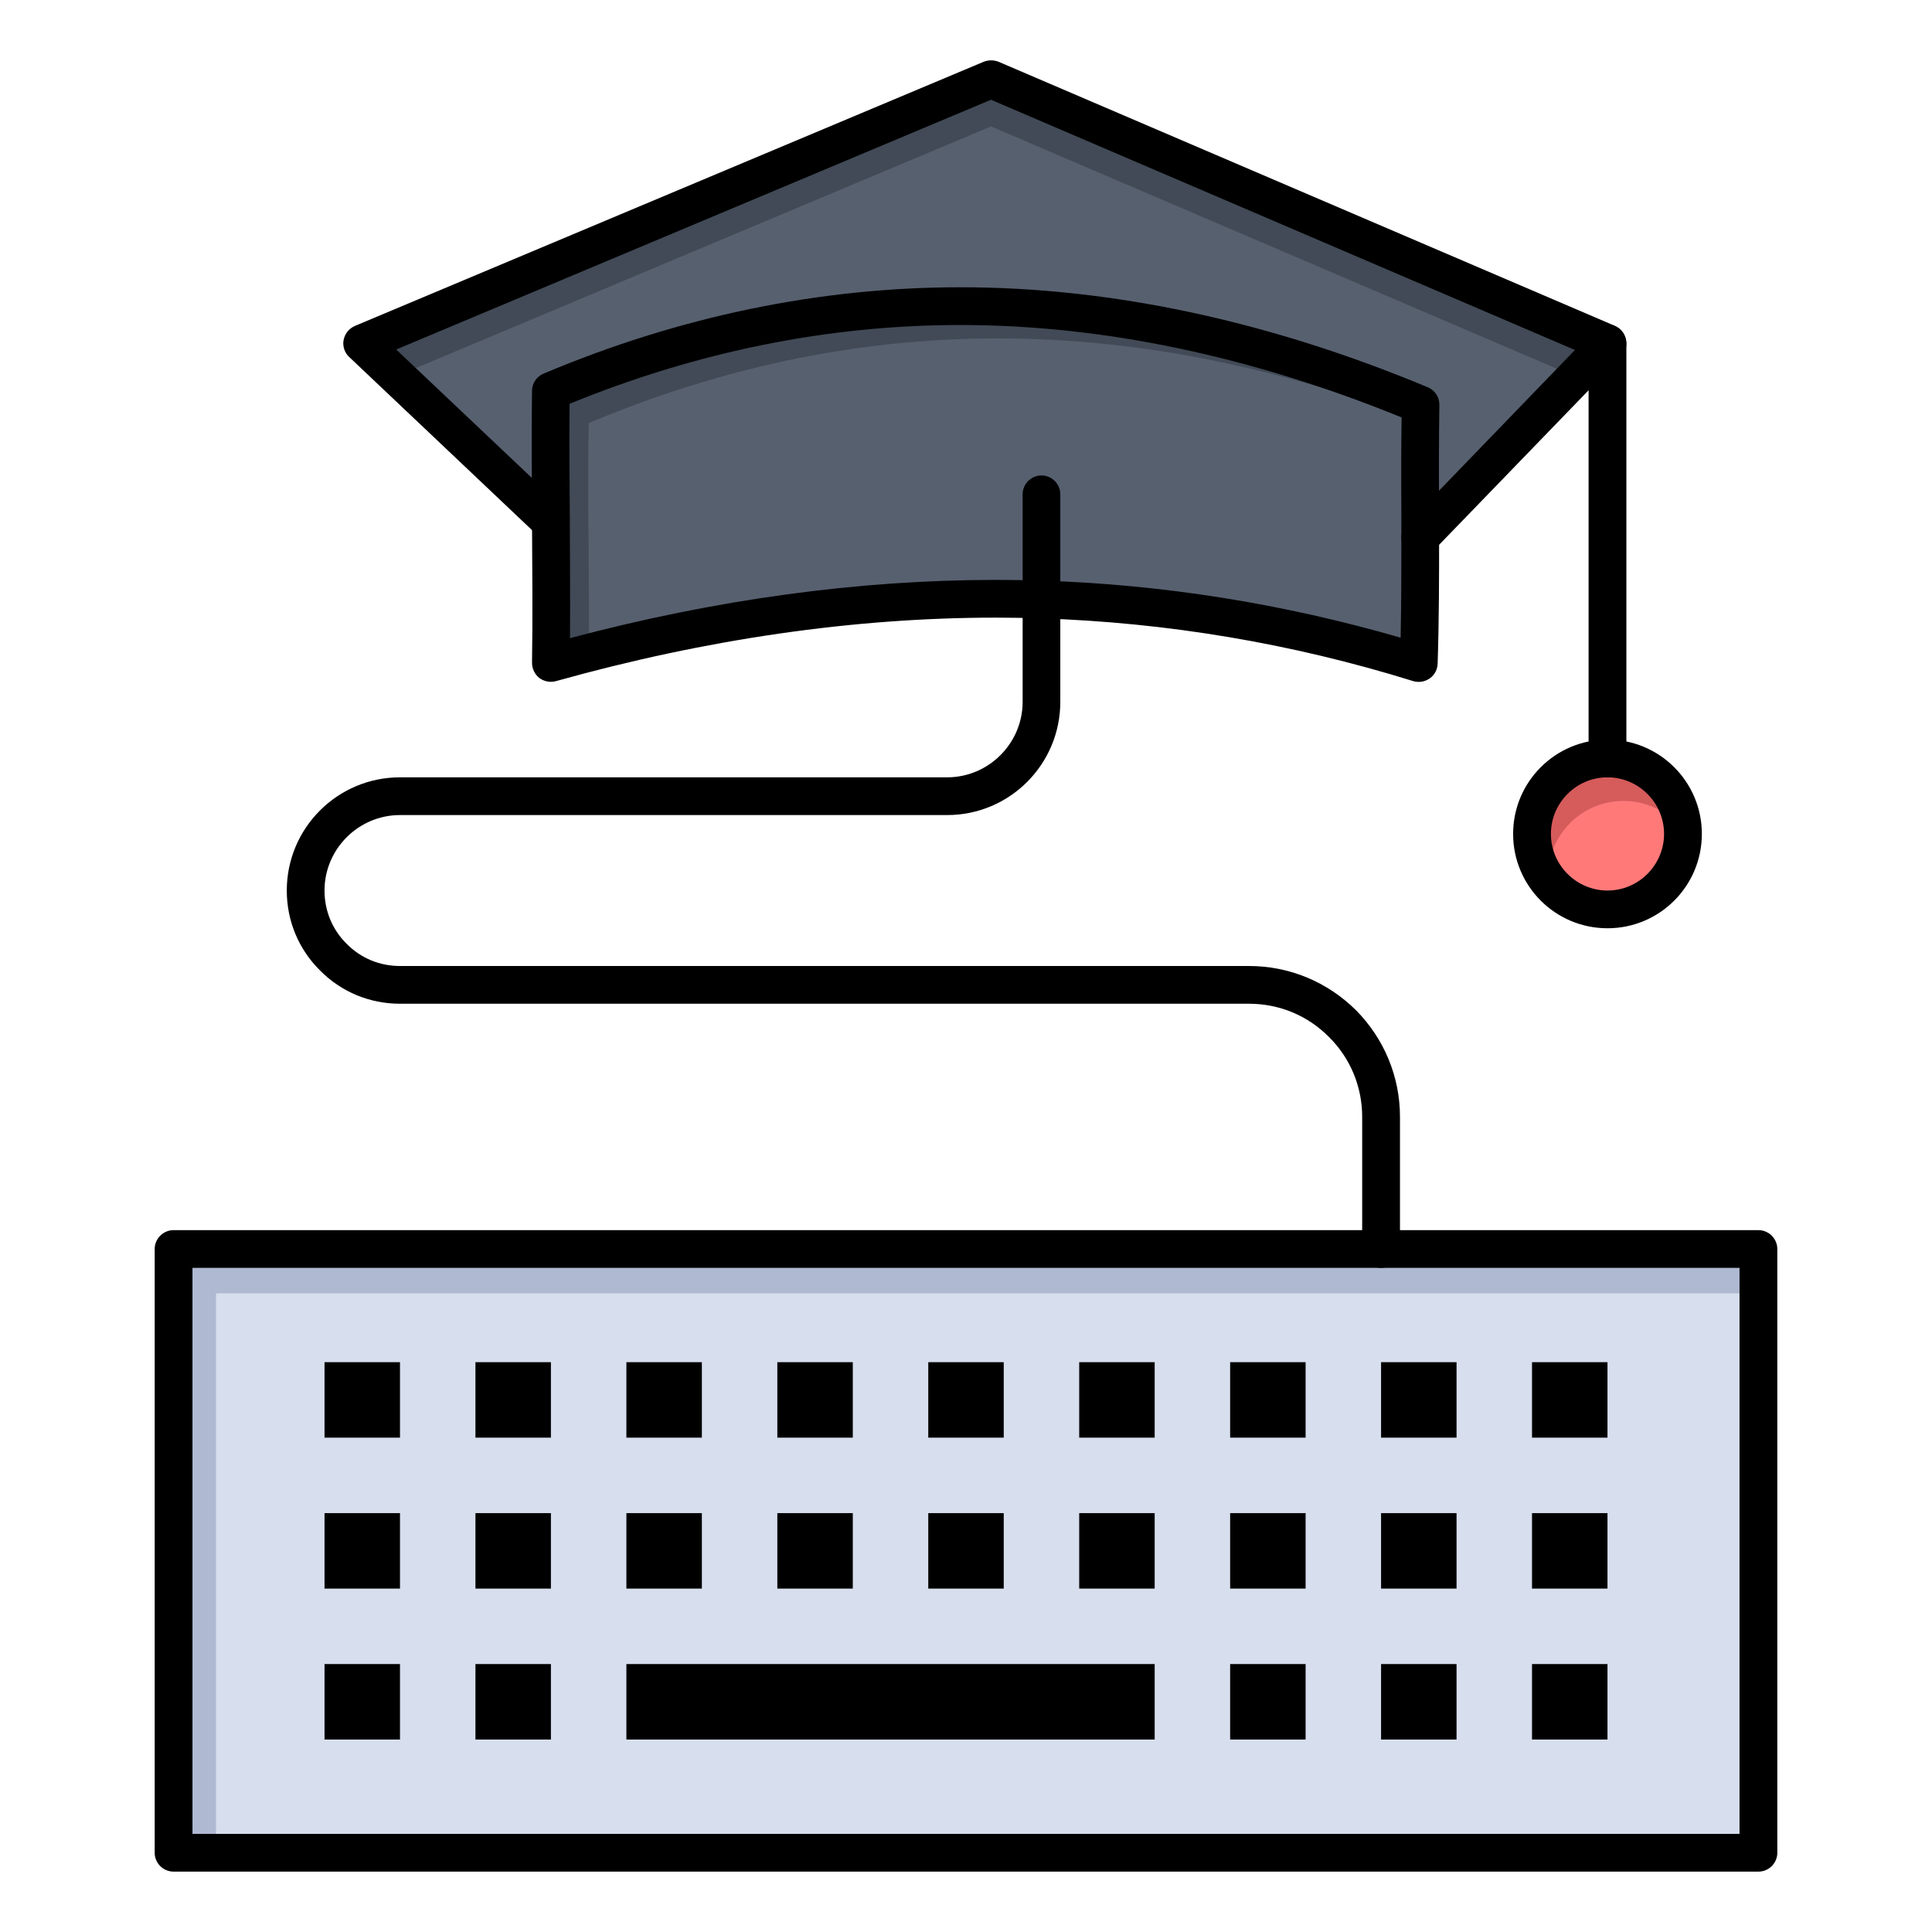
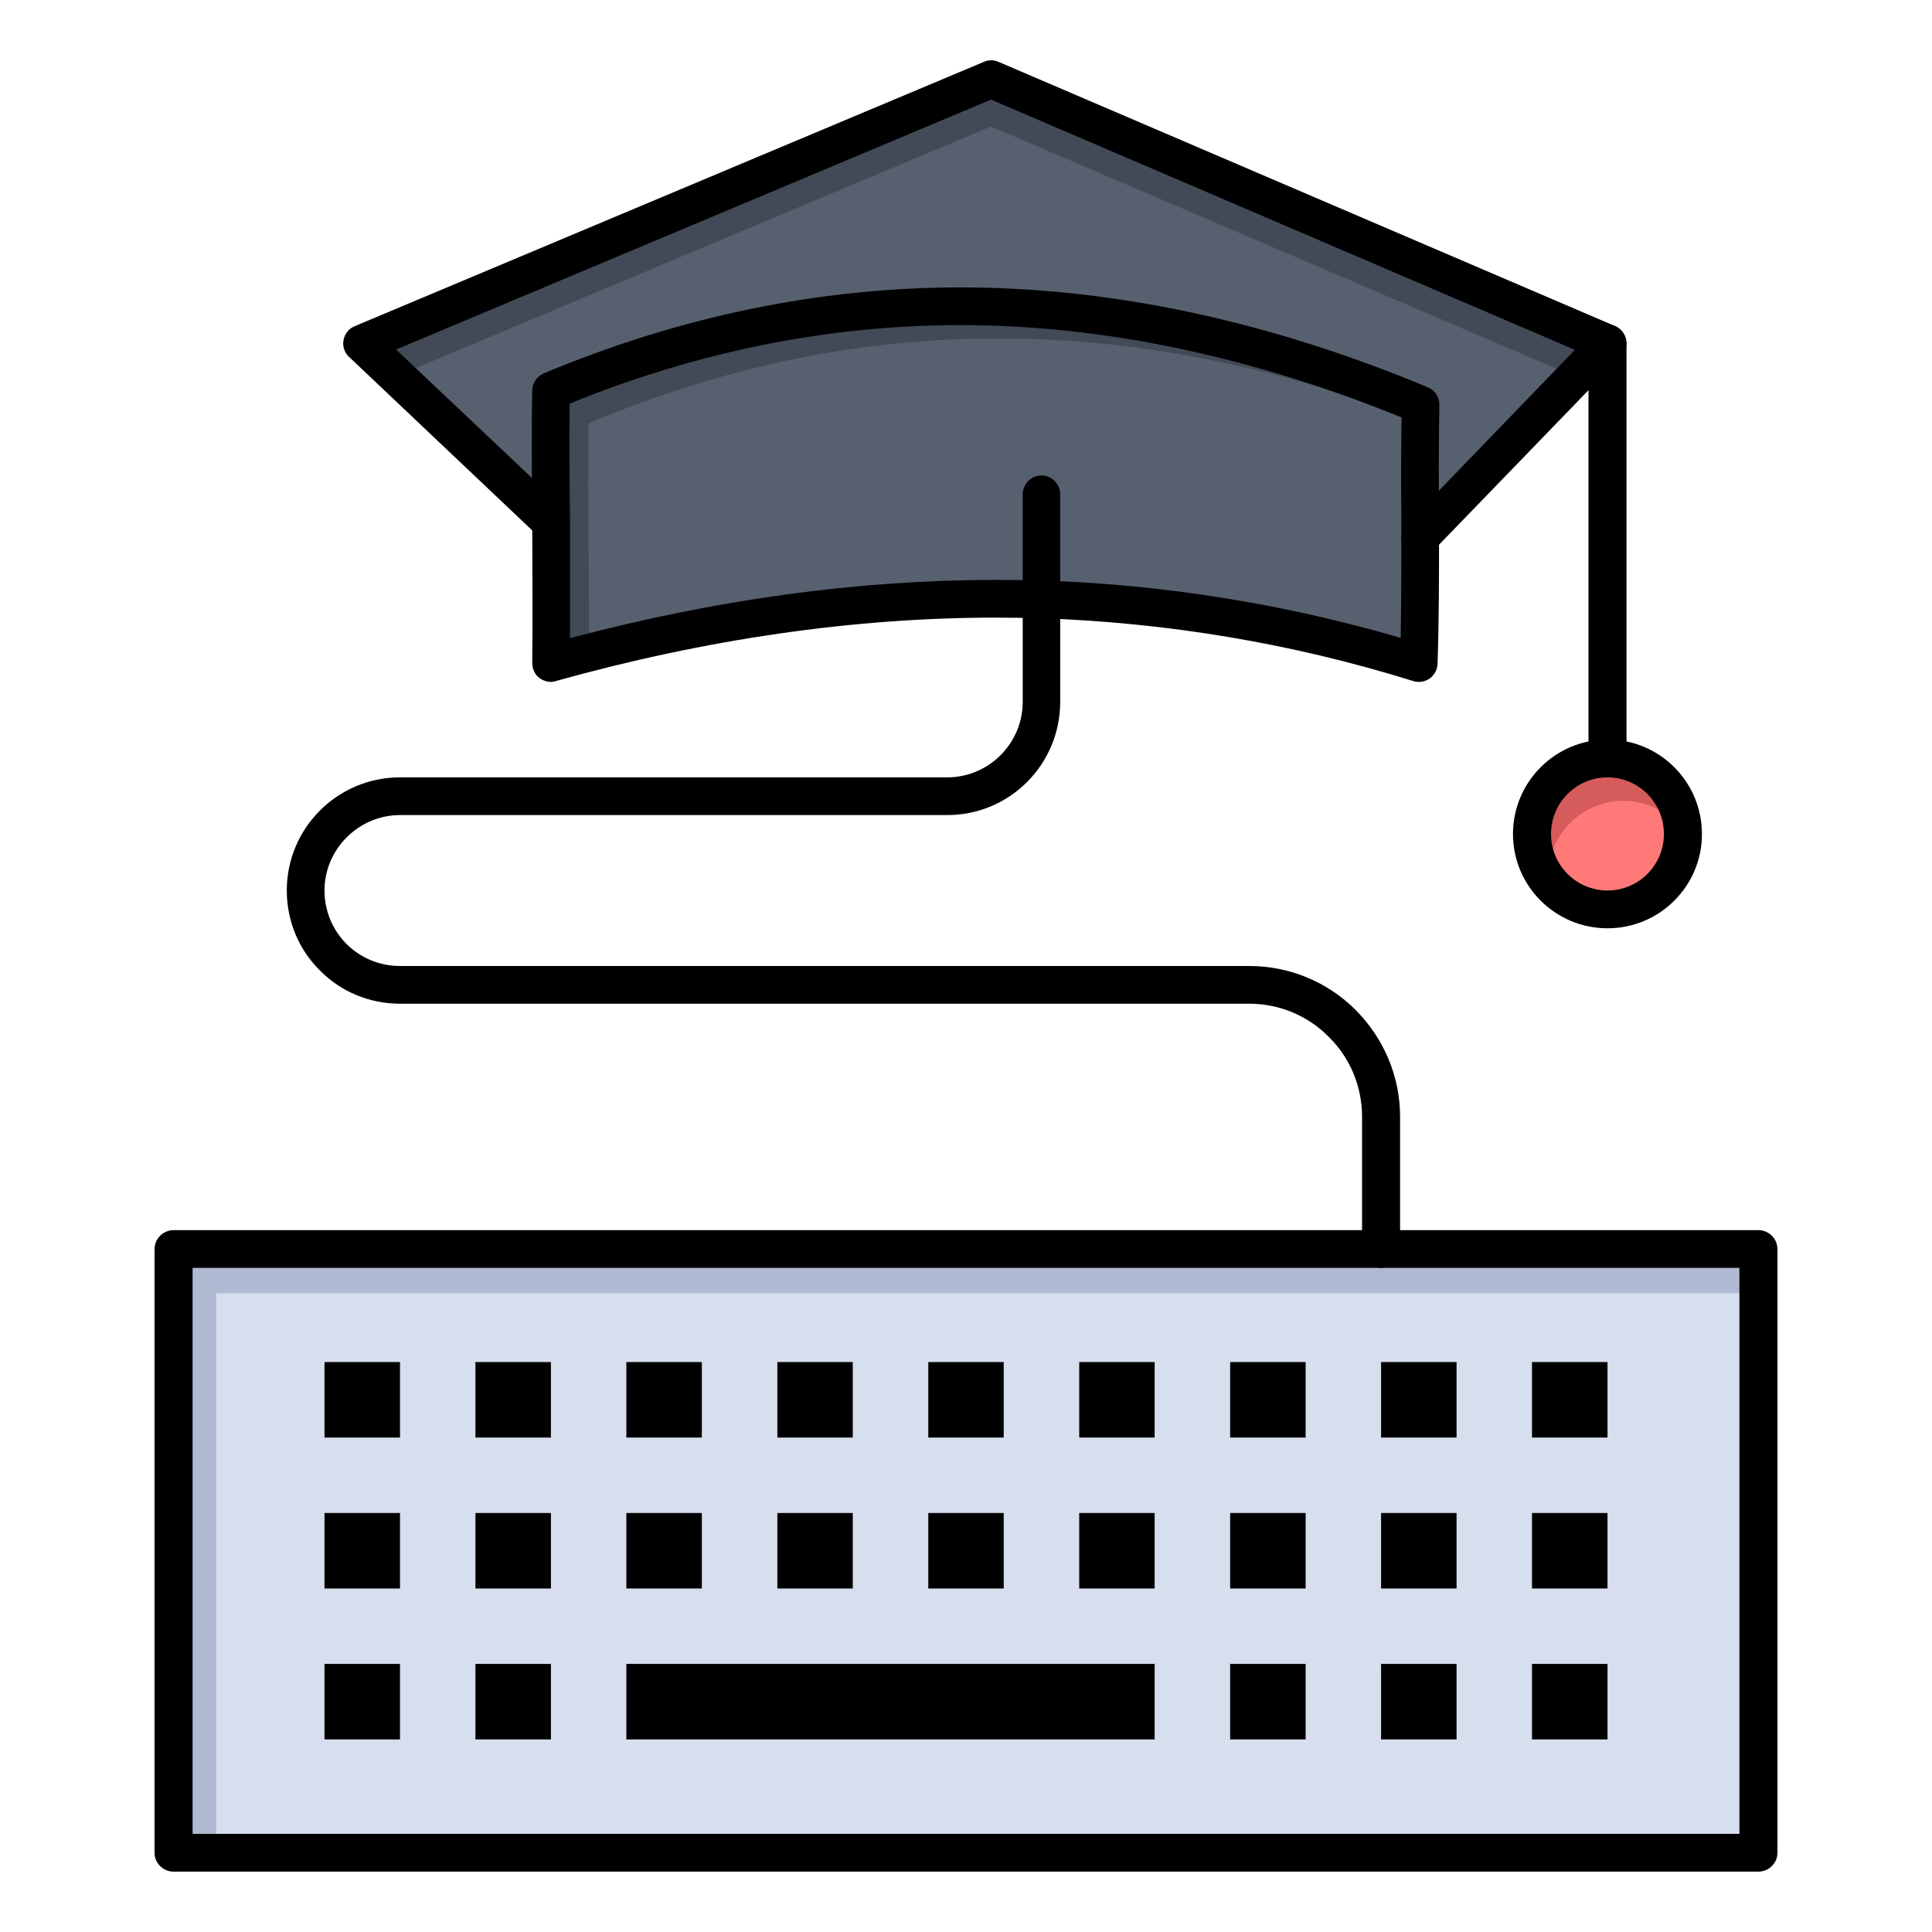
- <svg xmlns="http://www.w3.org/2000/svg" width="32px" height="32px" viewBox="0 0 32 32" version="1.1">
+ <svg xmlns="http://www.w3.org/2000/svg" width="25px" height="25px" viewBox="0 0 25 25" version="1.1">
  <g id="surface1">
-     <path style=" stroke:none;fill-rule:nonzero;fill:rgb(100%,47.451%,47.451%);fill-opacity:1;" d="M 26.625 12.562 C 27.316 12.562 27.875 13.121 27.875 13.812 C 27.875 14.504 27.316 15.062 26.625 15.062 C 25.934 15.062 25.375 14.504 25.375 13.812 C 25.375 13.121 25.934 12.562 26.625 12.562 Z M 26.625 12.562 " />
-     <path style=" stroke:none;fill-rule:nonzero;fill:rgb(83.922%,35.686%,35.686%);fill-opacity:1;" d="M 25.641 14.516 C 25.641 13.824 26.199 13.266 26.891 13.266 C 27.289 13.266 27.641 13.453 27.871 13.742 C 27.836 13.086 27.293 12.562 26.625 12.562 C 25.934 12.562 25.375 13.121 25.375 13.812 C 25.375 14.105 25.477 14.375 25.645 14.586 C 25.645 14.562 25.641 14.539 25.641 14.516 Z M 25.641 14.516 " />
-     <path style=" stroke:none;fill-rule:nonzero;fill:rgb(84.314%,87.059%,92.941%);fill-opacity:1;" d="M 29.125 20.688 L 29.125 30.688 L 2.875 30.688 L 2.875 20.688 Z M 29.125 20.688 " />
-     <path style=" stroke:none;fill-rule:nonzero;fill:rgb(68.627%,72.549%,82.353%);fill-opacity:1;" d="M 3.578 21.422 L 29.125 21.422 L 29.125 20.688 L 2.875 20.688 L 2.875 30.688 L 3.578 30.688 Z M 3.578 21.422 " />
-     <path style=" stroke:none;fill-rule:nonzero;fill:rgb(34.118%,37.647%,43.529%);fill-opacity:1;" d="M 26.625 5.688 L 23.523 8.898 C 23.523 8.184 23.516 7.473 23.531 6.703 C 18.27 4.508 13.531 4.625 9.125 6.477 C 9.113 7.172 9.117 7.879 9.125 8.586 L 9.109 8.629 L 6 5.688 L 16.414 1.312 Z M 26.625 5.688 " />
-     <path style=" stroke:none;fill-rule:nonzero;fill:rgb(25.49%,29.02%,33.725%);fill-opacity:1;" d="M 23.523 7.484 C 23.52 7.789 23.52 8.09 23.523 8.391 C 23.523 8.094 23.523 7.797 23.531 7.484 C 23.527 7.484 23.523 7.484 23.523 7.484 Z M 23.523 7.484 " />
-     <path style=" stroke:none;fill-rule:nonzero;fill:rgb(25.49%,29.02%,33.725%);fill-opacity:1;" d="M 16.414 2.094 L 26.09 6.238 L 26.625 5.688 L 16.414 1.312 L 6 5.688 L 6.57 6.23 Z M 16.414 2.094 " />
-     <path style=" stroke:none;fill-rule:nonzero;fill:rgb(34.118%,37.647%,43.529%);fill-opacity:1;" d="M 17.25 9.93 C 14.535 9.844 11.828 10.223 9.125 10.98 C 9.137 10.191 9.129 9.387 9.125 8.586 C 9.117 7.879 9.113 7.172 9.125 6.477 C 13.531 4.625 18.27 4.508 23.531 6.703 C 23.516 7.473 23.523 8.184 23.523 8.898 C 23.523 9.57 23.52 10.246 23.5 10.98 C 21.41 10.336 19.328 9.996 17.25 9.93 Z M 17.25 9.93 " />
-     <path style=" stroke:none;fill-rule:nonzero;fill:rgb(25.49%,29.02%,33.725%);fill-opacity:1;" d="M 9.754 10.812 C 9.758 10.25 9.754 9.684 9.75 9.117 C 9.742 8.41 9.738 7.703 9.75 7.008 C 13.98 5.23 18.516 5.055 23.527 6.984 C 23.527 6.891 23.527 6.797 23.531 6.703 C 18.27 4.508 13.531 4.625 9.125 6.477 C 9.113 7.172 9.117 7.879 9.125 8.586 C 9.129 9.387 9.137 10.191 9.125 10.98 C 9.336 10.922 9.547 10.867 9.754 10.812 Z M 9.754 10.812 " />
-     <path style=" stroke:none;fill-rule:nonzero;fill:rgb(0%,0%,0%);fill-opacity:1;" d="M 25.375 27.562 L 26.625 27.562 L 26.625 28.812 L 25.375 28.812 Z M 25.375 27.562 " />
-     <path style=" stroke:none;fill-rule:nonzero;fill:rgb(0%,0%,0%);fill-opacity:1;" d="M 25.375 25.062 L 26.625 25.062 L 26.625 26.312 L 25.375 26.312 Z M 25.375 25.062 " />
-     <path style=" stroke:none;fill-rule:nonzero;fill:rgb(0%,0%,0%);fill-opacity:1;" d="M 25.375 22.562 L 26.625 22.562 L 26.625 23.812 L 25.375 23.812 Z M 25.375 22.562 " />
-     <path style=" stroke:none;fill-rule:nonzero;fill:rgb(0%,0%,0%);fill-opacity:1;" d="M 22.875 27.562 L 24.125 27.562 L 24.125 28.812 L 22.875 28.812 Z M 22.875 27.562 " />
-     <path style=" stroke:none;fill-rule:nonzero;fill:rgb(0%,0%,0%);fill-opacity:1;" d="M 22.875 25.062 L 24.125 25.062 L 24.125 26.312 L 22.875 26.312 Z M 22.875 25.062 " />
-     <path style=" stroke:none;fill-rule:nonzero;fill:rgb(0%,0%,0%);fill-opacity:1;" d="M 22.875 22.562 L 24.125 22.562 L 24.125 23.812 L 22.875 23.812 Z M 22.875 22.562 " />
-     <path style=" stroke:none;fill-rule:nonzero;fill:rgb(0%,0%,0%);fill-opacity:1;" d="M 20.375 27.562 L 21.625 27.562 L 21.625 28.812 L 20.375 28.812 Z M 20.375 27.562 " />
-     <path style=" stroke:none;fill-rule:nonzero;fill:rgb(0%,0%,0%);fill-opacity:1;" d="M 20.375 25.062 L 21.625 25.062 L 21.625 26.312 L 20.375 26.312 Z M 20.375 25.062 " />
-     <path style=" stroke:none;fill-rule:nonzero;fill:rgb(0%,0%,0%);fill-opacity:1;" d="M 20.375 22.562 L 21.625 22.562 L 21.625 23.812 L 20.375 23.812 Z M 20.375 22.562 " />
-     <path style=" stroke:none;fill-rule:nonzero;fill:rgb(0%,0%,0%);fill-opacity:1;" d="M 10.375 27.562 L 19.125 27.562 L 19.125 28.812 L 10.375 28.812 Z M 10.375 27.562 " />
-     <path style=" stroke:none;fill-rule:nonzero;fill:rgb(0%,0%,0%);fill-opacity:1;" d="M 17.875 25.062 L 19.125 25.062 L 19.125 26.312 L 17.875 26.312 Z M 17.875 25.062 " />
-     <path style=" stroke:none;fill-rule:nonzero;fill:rgb(0%,0%,0%);fill-opacity:1;" d="M 17.875 22.562 L 19.125 22.562 L 19.125 23.812 L 17.875 23.812 Z M 17.875 22.562 " />
-     <path style=" stroke:none;fill-rule:nonzero;fill:rgb(0%,0%,0%);fill-opacity:1;" d="M 15.375 25.062 L 16.625 25.062 L 16.625 26.312 L 15.375 26.312 Z M 15.375 25.062 " />
-     <path style=" stroke:none;fill-rule:nonzero;fill:rgb(0%,0%,0%);fill-opacity:1;" d="M 15.375 22.562 L 16.625 22.562 L 16.625 23.812 L 15.375 23.812 Z M 15.375 22.562 " />
-     <path style=" stroke:none;fill-rule:nonzero;fill:rgb(0%,0%,0%);fill-opacity:1;" d="M 12.875 25.062 L 14.125 25.062 L 14.125 26.312 L 12.875 26.312 Z M 12.875 25.062 " />
-     <path style=" stroke:none;fill-rule:nonzero;fill:rgb(0%,0%,0%);fill-opacity:1;" d="M 12.875 22.562 L 14.125 22.562 L 14.125 23.812 L 12.875 23.812 Z M 12.875 22.562 " />
-     <path style=" stroke:none;fill-rule:nonzero;fill:rgb(0%,0%,0%);fill-opacity:1;" d="M 10.375 25.062 L 11.625 25.062 L 11.625 26.312 L 10.375 26.312 Z M 10.375 25.062 " />
-     <path style=" stroke:none;fill-rule:nonzero;fill:rgb(0%,0%,0%);fill-opacity:1;" d="M 10.375 22.562 L 11.625 22.562 L 11.625 23.812 L 10.375 23.812 Z M 10.375 22.562 " />
-     <path style=" stroke:none;fill-rule:nonzero;fill:rgb(0%,0%,0%);fill-opacity:1;" d="M 7.875 27.562 L 9.125 27.562 L 9.125 28.812 L 7.875 28.812 Z M 7.875 27.562 " />
-     <path style=" stroke:none;fill-rule:nonzero;fill:rgb(0%,0%,0%);fill-opacity:1;" d="M 7.875 25.062 L 9.125 25.062 L 9.125 26.312 L 7.875 26.312 Z M 7.875 25.062 " />
-     <path style=" stroke:none;fill-rule:nonzero;fill:rgb(0%,0%,0%);fill-opacity:1;" d="M 7.875 22.562 L 9.125 22.562 L 9.125 23.812 L 7.875 23.812 Z M 7.875 22.562 " />
-     <path style=" stroke:none;fill-rule:nonzero;fill:rgb(0%,0%,0%);fill-opacity:1;" d="M 5.375 27.562 L 6.625 27.562 L 6.625 28.812 L 5.375 28.812 Z M 5.375 27.562 " />
-     <path style=" stroke:none;fill-rule:nonzero;fill:rgb(0%,0%,0%);fill-opacity:1;" d="M 5.375 25.062 L 6.625 25.062 L 6.625 26.312 L 5.375 26.312 Z M 5.375 25.062 " />
-     <path style=" stroke:none;fill-rule:nonzero;fill:rgb(0%,0%,0%);fill-opacity:1;" d="M 5.375 22.562 L 6.625 22.562 L 6.625 23.812 L 5.375 23.812 Z M 5.375 22.562 " />
-     <path style=" stroke:none;fill-rule:nonzero;fill:rgb(0%,0%,0%);fill-opacity:1;" d="M 23.523 9.211 C 23.445 9.211 23.367 9.184 23.305 9.125 C 23.18 9.004 23.18 8.809 23.297 8.684 L 26.086 5.797 L 16.414 1.652 L 6.562 5.789 L 9.195 8.281 C 9.203 8.281 9.207 8.285 9.215 8.285 C 9.379 8.336 9.473 8.512 9.422 8.676 L 9.41 8.723 C 9.379 8.824 9.293 8.906 9.191 8.934 C 9.086 8.961 8.973 8.934 8.895 8.859 L 5.785 5.914 C 5.707 5.844 5.672 5.734 5.691 5.633 C 5.711 5.527 5.781 5.441 5.879 5.398 L 16.293 1.023 C 16.371 0.992 16.461 0.992 16.539 1.023 L 26.75 5.398 C 26.844 5.441 26.91 5.523 26.93 5.625 C 26.953 5.727 26.922 5.832 26.852 5.906 L 23.746 9.117 C 23.688 9.18 23.605 9.211 23.523 9.211 Z M 23.523 9.211 " />
-     <path style=" stroke:none;fill-rule:nonzero;fill:rgb(0%,0%,0%);fill-opacity:1;" d="M 9.125 11.293 C 9.059 11.293 8.988 11.27 8.934 11.23 C 8.855 11.168 8.812 11.074 8.812 10.977 C 8.824 10.215 8.816 9.426 8.812 8.664 L 8.812 8.59 C 8.809 7.969 8.801 7.199 8.812 6.473 C 8.812 6.348 8.891 6.234 9.004 6.188 C 11.258 5.238 13.582 4.758 15.906 4.758 C 18.41 4.758 21.016 5.316 23.648 6.414 C 23.77 6.465 23.844 6.582 23.84 6.711 C 23.832 7.332 23.832 7.93 23.836 8.504 L 23.836 8.898 C 23.836 9.539 23.836 10.234 23.812 10.992 C 23.809 11.086 23.762 11.18 23.684 11.234 C 23.602 11.293 23.5 11.309 23.406 11.281 C 21.398 10.656 19.324 10.309 17.238 10.242 C 16.992 10.234 16.738 10.23 16.492 10.23 C 14.145 10.23 11.695 10.586 9.211 11.281 C 9.184 11.289 9.152 11.293 9.125 11.293 Z M 9.434 6.688 C 9.426 7.344 9.434 8.027 9.438 8.582 L 9.438 8.66 C 9.441 9.289 9.445 9.934 9.441 10.57 C 11.844 9.93 14.215 9.605 16.492 9.605 C 16.746 9.605 17.004 9.609 17.262 9.617 C 19.262 9.68 21.258 10 23.199 10.562 C 23.211 9.973 23.211 9.418 23.211 8.902 L 23.211 8.504 C 23.207 7.992 23.207 7.465 23.215 6.914 C 20.723 5.898 18.266 5.383 15.906 5.383 C 13.73 5.383 11.555 5.82 9.434 6.688 Z M 9.434 6.688 " />
-     <path style=" stroke:none;fill-rule:nonzero;fill:rgb(0%,0%,0%);fill-opacity:1;" d="M 26.625 12.875 C 26.453 12.875 26.312 12.734 26.312 12.562 L 26.312 5.688 C 26.312 5.516 26.453 5.375 26.625 5.375 C 26.797 5.375 26.938 5.516 26.938 5.688 L 26.938 12.562 C 26.938 12.734 26.797 12.875 26.625 12.875 Z M 26.625 12.875 " />
-     <path style=" stroke:none;fill-rule:nonzero;fill:rgb(0%,0%,0%);fill-opacity:1;" d="M 26.625 15.375 C 25.762 15.375 25.062 14.676 25.062 13.812 C 25.062 12.949 25.762 12.25 26.625 12.25 C 27.488 12.25 28.188 12.949 28.188 13.812 C 28.188 14.676 27.488 15.375 26.625 15.375 Z M 26.625 12.875 C 26.109 12.875 25.688 13.297 25.688 13.812 C 25.688 14.328 26.109 14.75 26.625 14.75 C 27.141 14.75 27.562 14.328 27.562 13.812 C 27.562 13.297 27.141 12.875 26.625 12.875 Z M 26.625 12.875 " />
-     <path style=" stroke:none;fill-rule:nonzero;fill:rgb(0%,0%,0%);fill-opacity:1;" d="M 22.875 21 C 22.703 21 22.562 20.859 22.562 20.688 L 22.562 18.5 C 22.562 18 22.367 17.527 22.012 17.176 C 21.66 16.82 21.188 16.625 20.688 16.625 L 6.625 16.625 C 6.125 16.625 5.652 16.43 5.301 16.074 C 4.945 15.723 4.75 15.25 4.75 14.75 C 4.75 13.715 5.59 12.875 6.625 12.875 L 15.688 12.875 C 16.375 12.875 16.938 12.312 16.938 11.625 L 16.938 8.188 C 16.938 8.016 17.078 7.875 17.25 7.875 C 17.422 7.875 17.562 8.016 17.562 8.188 L 17.562 11.625 C 17.562 12.66 16.723 13.5 15.688 13.5 L 6.625 13.5 C 5.938 13.5 5.375 14.062 5.375 14.75 C 5.375 15.086 5.504 15.398 5.742 15.633 C 5.977 15.871 6.289 16 6.625 16 L 20.688 16 C 21.355 16 21.984 16.262 22.457 16.73 C 22.926 17.203 23.188 17.832 23.188 18.5 L 23.188 20.688 C 23.188 20.859 23.047 21 22.875 21 Z M 22.875 21 " />
-     <path style=" stroke:none;fill-rule:nonzero;fill:rgb(0%,0%,0%);fill-opacity:1;" d="M 29.125 31 L 2.875 31 C 2.703 31 2.562 30.859 2.562 30.688 L 2.562 20.688 C 2.562 20.516 2.703 20.375 2.875 20.375 L 29.125 20.375 C 29.297 20.375 29.438 20.516 29.438 20.688 L 29.438 30.688 C 29.438 30.859 29.297 31 29.125 31 Z M 3.188 30.375 L 28.812 30.375 L 28.812 21 L 3.188 21 Z M 3.188 30.375 " />
+     <path style=" stroke:none;fill-rule:nonzero;fill:rgb(100%,47.451%,47.451%);fill-opacity:1;" d="M 20.801 9.816 C 21.34 9.816 21.777 10.25 21.777 10.793 C 21.777 11.332 21.34 11.77 20.801 11.77 C 20.262 11.77 19.824 11.332 19.824 10.793 C 19.824 10.25 20.262 9.816 20.801 9.816 Z M 20.801 9.816 " />
+     <path style=" stroke:none;fill-rule:nonzero;fill:rgb(83.922%,35.686%,35.686%);fill-opacity:1;" d="M 20.031 11.34 C 20.031 10.801 20.469 10.363 21.008 10.363 C 21.32 10.363 21.594 10.512 21.773 10.734 C 21.746 10.223 21.324 9.816 20.801 9.816 C 20.262 9.816 19.824 10.25 19.824 10.793 C 19.824 11.02 19.902 11.23 20.035 11.395 C 20.035 11.379 20.031 11.359 20.031 11.34 Z M 20.031 11.34 " />
+     <path style=" stroke:none;fill-rule:nonzero;fill:rgb(84.314%,87.059%,92.941%);fill-opacity:1;" d="M 22.754 16.164 L 22.754 23.977 L 2.246 23.977 L 2.246 16.164 Z M 22.754 16.164 " />
+     <path style=" stroke:none;fill-rule:nonzero;fill:rgb(68.627%,72.549%,82.353%);fill-opacity:1;" d="M 2.797 16.734 L 22.754 16.734 L 22.754 16.164 L 2.246 16.164 L 2.246 23.977 L 2.797 23.977 Z M 2.797 16.734 " />
+     <path style=" stroke:none;fill-rule:nonzero;fill:rgb(34.118%,37.647%,43.529%);fill-opacity:1;" d="M 20.801 4.441 L 18.379 6.953 C 18.379 6.395 18.371 5.84 18.383 5.238 C 14.273 3.523 10.57 3.613 7.129 5.059 C 7.121 5.602 7.121 6.156 7.129 6.707 L 7.117 6.742 L 4.688 4.441 L 12.824 1.023 Z M 20.801 4.441 " />
+     <path style=" stroke:none;fill-rule:nonzero;fill:rgb(25.49%,29.02%,33.725%);fill-opacity:1;" d="M 18.379 5.848 C 18.375 6.086 18.375 6.32 18.379 6.555 C 18.379 6.324 18.379 6.09 18.383 5.848 C 18.379 5.848 18.379 5.848 18.379 5.848 Z M 18.379 5.848 " />
+     <path style=" stroke:none;fill-rule:nonzero;fill:rgb(25.49%,29.02%,33.725%);fill-opacity:1;" d="M 12.824 1.637 L 20.383 4.875 L 20.801 4.441 L 12.824 1.023 L 4.688 4.441 L 5.133 4.867 Z M 12.824 1.637 " />
+     <path style=" stroke:none;fill-rule:nonzero;fill:rgb(34.118%,37.647%,43.529%);fill-opacity:1;" d="M 13.477 7.758 C 11.355 7.691 9.242 7.988 7.129 8.578 C 7.137 7.961 7.133 7.332 7.129 6.707 C 7.121 6.156 7.121 5.602 7.129 5.059 C 10.57 3.613 14.273 3.523 18.383 5.238 C 18.371 5.84 18.379 6.395 18.379 6.953 C 18.379 7.477 18.375 8.004 18.359 8.578 C 16.727 8.074 15.102 7.809 13.477 7.758 Z M 13.477 7.758 " />
+     <path style=" stroke:none;fill-rule:nonzero;fill:rgb(25.49%,29.02%,33.725%);fill-opacity:1;" d="M 7.621 8.449 C 7.625 8.008 7.621 7.566 7.617 7.121 C 7.609 6.57 7.609 6.02 7.617 5.477 C 10.922 4.086 14.465 3.949 18.379 5.457 C 18.379 5.383 18.379 5.309 18.383 5.238 C 14.273 3.523 10.57 3.613 7.129 5.059 C 7.121 5.602 7.121 6.156 7.129 6.707 C 7.133 7.332 7.137 7.961 7.129 8.578 C 7.293 8.531 7.457 8.488 7.621 8.449 Z M 7.621 8.449 " />
+     <path style=" stroke:none;fill-rule:nonzero;fill:rgb(0%,0%,0%);fill-opacity:1;" d="M 19.824 21.531 L 20.801 21.531 L 20.801 22.508 L 19.824 22.508 Z M 19.824 21.531 " />
+     <path style=" stroke:none;fill-rule:nonzero;fill:rgb(0%,0%,0%);fill-opacity:1;" d="M 19.824 19.578 L 20.801 19.578 L 20.801 20.555 L 19.824 20.555 Z M 19.824 19.578 " />
+     <path style=" stroke:none;fill-rule:nonzero;fill:rgb(0%,0%,0%);fill-opacity:1;" d="M 19.824 17.625 L 20.801 17.625 L 20.801 18.602 L 19.824 18.602 Z M 19.824 17.625 " />
+     <path style=" stroke:none;fill-rule:nonzero;fill:rgb(0%,0%,0%);fill-opacity:1;" d="M 17.871 21.531 L 18.848 21.531 L 18.848 22.508 L 17.871 22.508 Z M 17.871 21.531 " />
+     <path style=" stroke:none;fill-rule:nonzero;fill:rgb(0%,0%,0%);fill-opacity:1;" d="M 17.871 19.578 L 18.848 19.578 L 18.848 20.555 L 17.871 20.555 Z M 17.871 19.578 " />
+     <path style=" stroke:none;fill-rule:nonzero;fill:rgb(0%,0%,0%);fill-opacity:1;" d="M 17.871 17.625 L 18.848 17.625 L 18.848 18.602 L 17.871 18.602 Z M 17.871 17.625 " />
+     <path style=" stroke:none;fill-rule:nonzero;fill:rgb(0%,0%,0%);fill-opacity:1;" d="M 15.918 21.531 L 16.895 21.531 L 16.895 22.508 L 15.918 22.508 Z M 15.918 21.531 " />
+     <path style=" stroke:none;fill-rule:nonzero;fill:rgb(0%,0%,0%);fill-opacity:1;" d="M 15.918 19.578 L 16.895 19.578 L 16.895 20.555 L 15.918 20.555 Z M 15.918 19.578 " />
+     <path style=" stroke:none;fill-rule:nonzero;fill:rgb(0%,0%,0%);fill-opacity:1;" d="M 15.918 17.625 L 16.895 17.625 L 16.895 18.602 L 15.918 18.602 Z M 15.918 17.625 " />
+     <path style=" stroke:none;fill-rule:nonzero;fill:rgb(0%,0%,0%);fill-opacity:1;" d="M 8.105 21.531 L 14.941 21.531 L 14.941 22.508 L 8.105 22.508 Z M 8.105 21.531 " />
+     <path style=" stroke:none;fill-rule:nonzero;fill:rgb(0%,0%,0%);fill-opacity:1;" d="M 13.965 19.578 L 14.941 19.578 L 14.941 20.555 L 13.965 20.555 Z M 13.965 19.578 " />
+     <path style=" stroke:none;fill-rule:nonzero;fill:rgb(0%,0%,0%);fill-opacity:1;" d="M 13.965 17.625 L 14.941 17.625 L 14.941 18.602 L 13.965 18.602 Z M 13.965 17.625 " />
+     <path style=" stroke:none;fill-rule:nonzero;fill:rgb(0%,0%,0%);fill-opacity:1;" d="M 12.012 19.578 L 12.988 19.578 L 12.988 20.555 L 12.012 20.555 Z M 12.012 19.578 " />
+     <path style=" stroke:none;fill-rule:nonzero;fill:rgb(0%,0%,0%);fill-opacity:1;" d="M 12.012 17.625 L 12.988 17.625 L 12.988 18.602 L 12.012 18.602 Z M 12.012 17.625 " />
+     <path style=" stroke:none;fill-rule:nonzero;fill:rgb(0%,0%,0%);fill-opacity:1;" d="M 10.059 19.578 L 11.035 19.578 L 11.035 20.555 L 10.059 20.555 Z M 10.059 19.578 " />
+     <path style=" stroke:none;fill-rule:nonzero;fill:rgb(0%,0%,0%);fill-opacity:1;" d="M 10.059 17.625 L 11.035 17.625 L 11.035 18.602 L 10.059 18.602 Z M 10.059 17.625 " />
+     <path style=" stroke:none;fill-rule:nonzero;fill:rgb(0%,0%,0%);fill-opacity:1;" d="M 8.105 19.578 L 9.082 19.578 L 9.082 20.555 L 8.105 20.555 Z M 8.105 19.578 " />
+     <path style=" stroke:none;fill-rule:nonzero;fill:rgb(0%,0%,0%);fill-opacity:1;" d="M 8.105 17.625 L 9.082 17.625 L 9.082 18.602 L 8.105 18.602 Z M 8.105 17.625 " />
+     <path style=" stroke:none;fill-rule:nonzero;fill:rgb(0%,0%,0%);fill-opacity:1;" d="M 6.152 21.531 L 7.129 21.531 L 7.129 22.508 L 6.152 22.508 Z M 6.152 21.531 " />
+     <path style=" stroke:none;fill-rule:nonzero;fill:rgb(0%,0%,0%);fill-opacity:1;" d="M 6.152 19.578 L 7.129 19.578 L 7.129 20.555 L 6.152 20.555 Z M 6.152 19.578 " />
+     <path style=" stroke:none;fill-rule:nonzero;fill:rgb(0%,0%,0%);fill-opacity:1;" d="M 6.152 17.625 L 7.129 17.625 L 7.129 18.602 L 6.152 18.602 Z M 6.152 17.625 " />
+     <path style=" stroke:none;fill-rule:nonzero;fill:rgb(0%,0%,0%);fill-opacity:1;" d="M 4.199 21.531 L 5.176 21.531 L 5.176 22.508 L 4.199 22.508 Z M 4.199 21.531 " />
+     <path style=" stroke:none;fill-rule:nonzero;fill:rgb(0%,0%,0%);fill-opacity:1;" d="M 4.199 19.578 L 5.176 19.578 L 5.176 20.555 L 4.199 20.555 Z M 4.199 19.578 " />
+     <path style=" stroke:none;fill-rule:nonzero;fill:rgb(0%,0%,0%);fill-opacity:1;" d="M 4.199 17.625 L 5.176 17.625 L 5.176 18.602 L 4.199 18.602 Z M 4.199 17.625 " />
+     <path style=" stroke:none;fill-rule:nonzero;fill:rgb(0%,0%,0%);fill-opacity:1;" d="M 18.379 7.195 C 18.316 7.195 18.254 7.176 18.207 7.129 C 18.109 7.035 18.109 6.883 18.199 6.785 L 20.379 4.527 L 12.824 1.289 L 5.125 4.523 L 7.184 6.469 C 7.191 6.469 7.191 6.473 7.199 6.473 C 7.328 6.512 7.402 6.648 7.359 6.777 L 7.352 6.816 C 7.328 6.895 7.262 6.957 7.18 6.98 C 7.098 7 7.012 6.98 6.949 6.922 L 4.52 4.621 C 4.457 4.566 4.43 4.48 4.445 4.402 C 4.461 4.316 4.516 4.25 4.594 4.219 L 12.73 0.801 C 12.789 0.773 12.859 0.773 12.922 0.801 L 20.898 4.219 C 20.973 4.25 21.023 4.316 21.039 4.395 C 21.059 4.473 21.031 4.555 20.977 4.613 L 18.551 7.121 C 18.508 7.172 18.441 7.195 18.379 7.195 Z M 18.379 7.195 " />
+     <path style=" stroke:none;fill-rule:nonzero;fill:rgb(0%,0%,0%);fill-opacity:1;" d="M 7.129 8.824 C 7.078 8.824 7.023 8.805 6.98 8.773 C 6.918 8.727 6.887 8.652 6.887 8.574 C 6.895 7.98 6.887 7.363 6.887 6.77 L 6.887 6.711 C 6.883 6.227 6.875 5.625 6.887 5.059 C 6.887 4.961 6.945 4.871 7.035 4.832 C 8.797 4.094 10.609 3.719 12.426 3.719 C 14.383 3.719 16.418 4.152 18.477 5.012 C 18.57 5.051 18.629 5.141 18.625 5.242 C 18.617 5.727 18.617 6.195 18.621 6.645 L 18.621 6.953 C 18.621 7.453 18.621 7.996 18.602 8.586 C 18.602 8.66 18.562 8.734 18.504 8.777 C 18.438 8.824 18.359 8.836 18.285 8.812 C 16.719 8.324 15.098 8.055 13.469 8 C 13.273 7.996 13.078 7.992 12.883 7.992 C 11.051 7.992 9.137 8.27 7.195 8.812 C 7.176 8.82 7.148 8.824 7.129 8.824 Z M 7.371 5.223 C 7.363 5.738 7.371 6.27 7.375 6.703 L 7.375 6.766 C 7.375 7.258 7.379 7.762 7.375 8.258 C 9.254 7.758 11.105 7.504 12.883 7.504 C 13.082 7.504 13.285 7.508 13.484 7.512 C 15.047 7.562 16.609 7.812 18.125 8.254 C 18.133 7.793 18.133 7.359 18.133 6.953 L 18.133 6.645 C 18.129 6.242 18.129 5.832 18.137 5.402 C 16.191 4.609 14.27 4.207 12.426 4.207 C 10.727 4.207 9.027 4.547 7.371 5.223 Z M 7.371 5.223 " />
+     <path style=" stroke:none;fill-rule:nonzero;fill:rgb(0%,0%,0%);fill-opacity:1;" d="M 20.801 10.059 C 20.668 10.059 20.555 9.949 20.555 9.816 L 20.555 4.441 C 20.555 4.309 20.668 4.199 20.801 4.199 C 20.934 4.199 21.047 4.309 21.047 4.441 L 21.047 9.816 C 21.047 9.949 20.934 10.059 20.801 10.059 Z M 20.801 10.059 " />
+     <path style=" stroke:none;fill-rule:nonzero;fill:rgb(0%,0%,0%);fill-opacity:1;" d="M 20.801 12.012 C 20.125 12.012 19.578 11.465 19.578 10.793 C 19.578 10.117 20.125 9.57 20.801 9.57 C 21.477 9.57 22.023 10.117 22.023 10.793 C 22.023 11.465 21.477 12.012 20.801 12.012 Z M 20.801 10.059 C 20.398 10.059 20.07 10.387 20.07 10.793 C 20.07 11.195 20.398 11.523 20.801 11.523 C 21.203 11.523 21.531 11.195 21.531 10.793 C 21.531 10.387 21.203 10.059 20.801 10.059 Z M 20.801 10.059 " />
+     <path style=" stroke:none;fill-rule:nonzero;fill:rgb(0%,0%,0%);fill-opacity:1;" d="M 17.871 16.406 C 17.738 16.406 17.625 16.297 17.625 16.164 L 17.625 14.453 C 17.625 14.062 17.473 13.691 17.195 13.418 C 16.922 13.141 16.555 12.988 16.164 12.988 L 5.176 12.988 C 4.785 12.988 4.414 12.836 4.141 12.559 C 3.863 12.285 3.711 11.914 3.711 11.523 C 3.711 10.715 4.367 10.059 5.176 10.059 L 12.258 10.059 C 12.793 10.059 13.234 9.621 13.234 9.082 L 13.234 6.398 C 13.234 6.262 13.344 6.152 13.477 6.152 C 13.609 6.152 13.719 6.262 13.719 6.398 L 13.719 9.082 C 13.719 9.891 13.066 10.547 12.258 10.547 L 5.176 10.547 C 4.641 10.547 4.199 10.988 4.199 11.523 C 4.199 11.785 4.301 12.031 4.484 12.215 C 4.668 12.398 4.914 12.5 5.176 12.5 L 16.164 12.5 C 16.684 12.5 17.176 12.703 17.543 13.07 C 17.91 13.441 18.117 13.93 18.117 14.453 L 18.117 16.164 C 18.117 16.297 18.004 16.406 17.871 16.406 Z M 17.871 16.406 " />
+     <path style=" stroke:none;fill-rule:nonzero;fill:rgb(0%,0%,0%);fill-opacity:1;" d="M 22.754 24.219 L 2.246 24.219 C 2.113 24.219 2 24.109 2 23.977 L 2 16.164 C 2 16.027 2.113 15.918 2.246 15.918 L 22.754 15.918 C 22.887 15.918 23 16.027 23 16.164 L 23 23.977 C 23 24.109 22.887 24.219 22.754 24.219 Z M 2.492 23.73 L 22.508 23.73 L 22.508 16.406 L 2.492 16.406 Z M 2.492 23.73 " />
  </g>
</svg>
